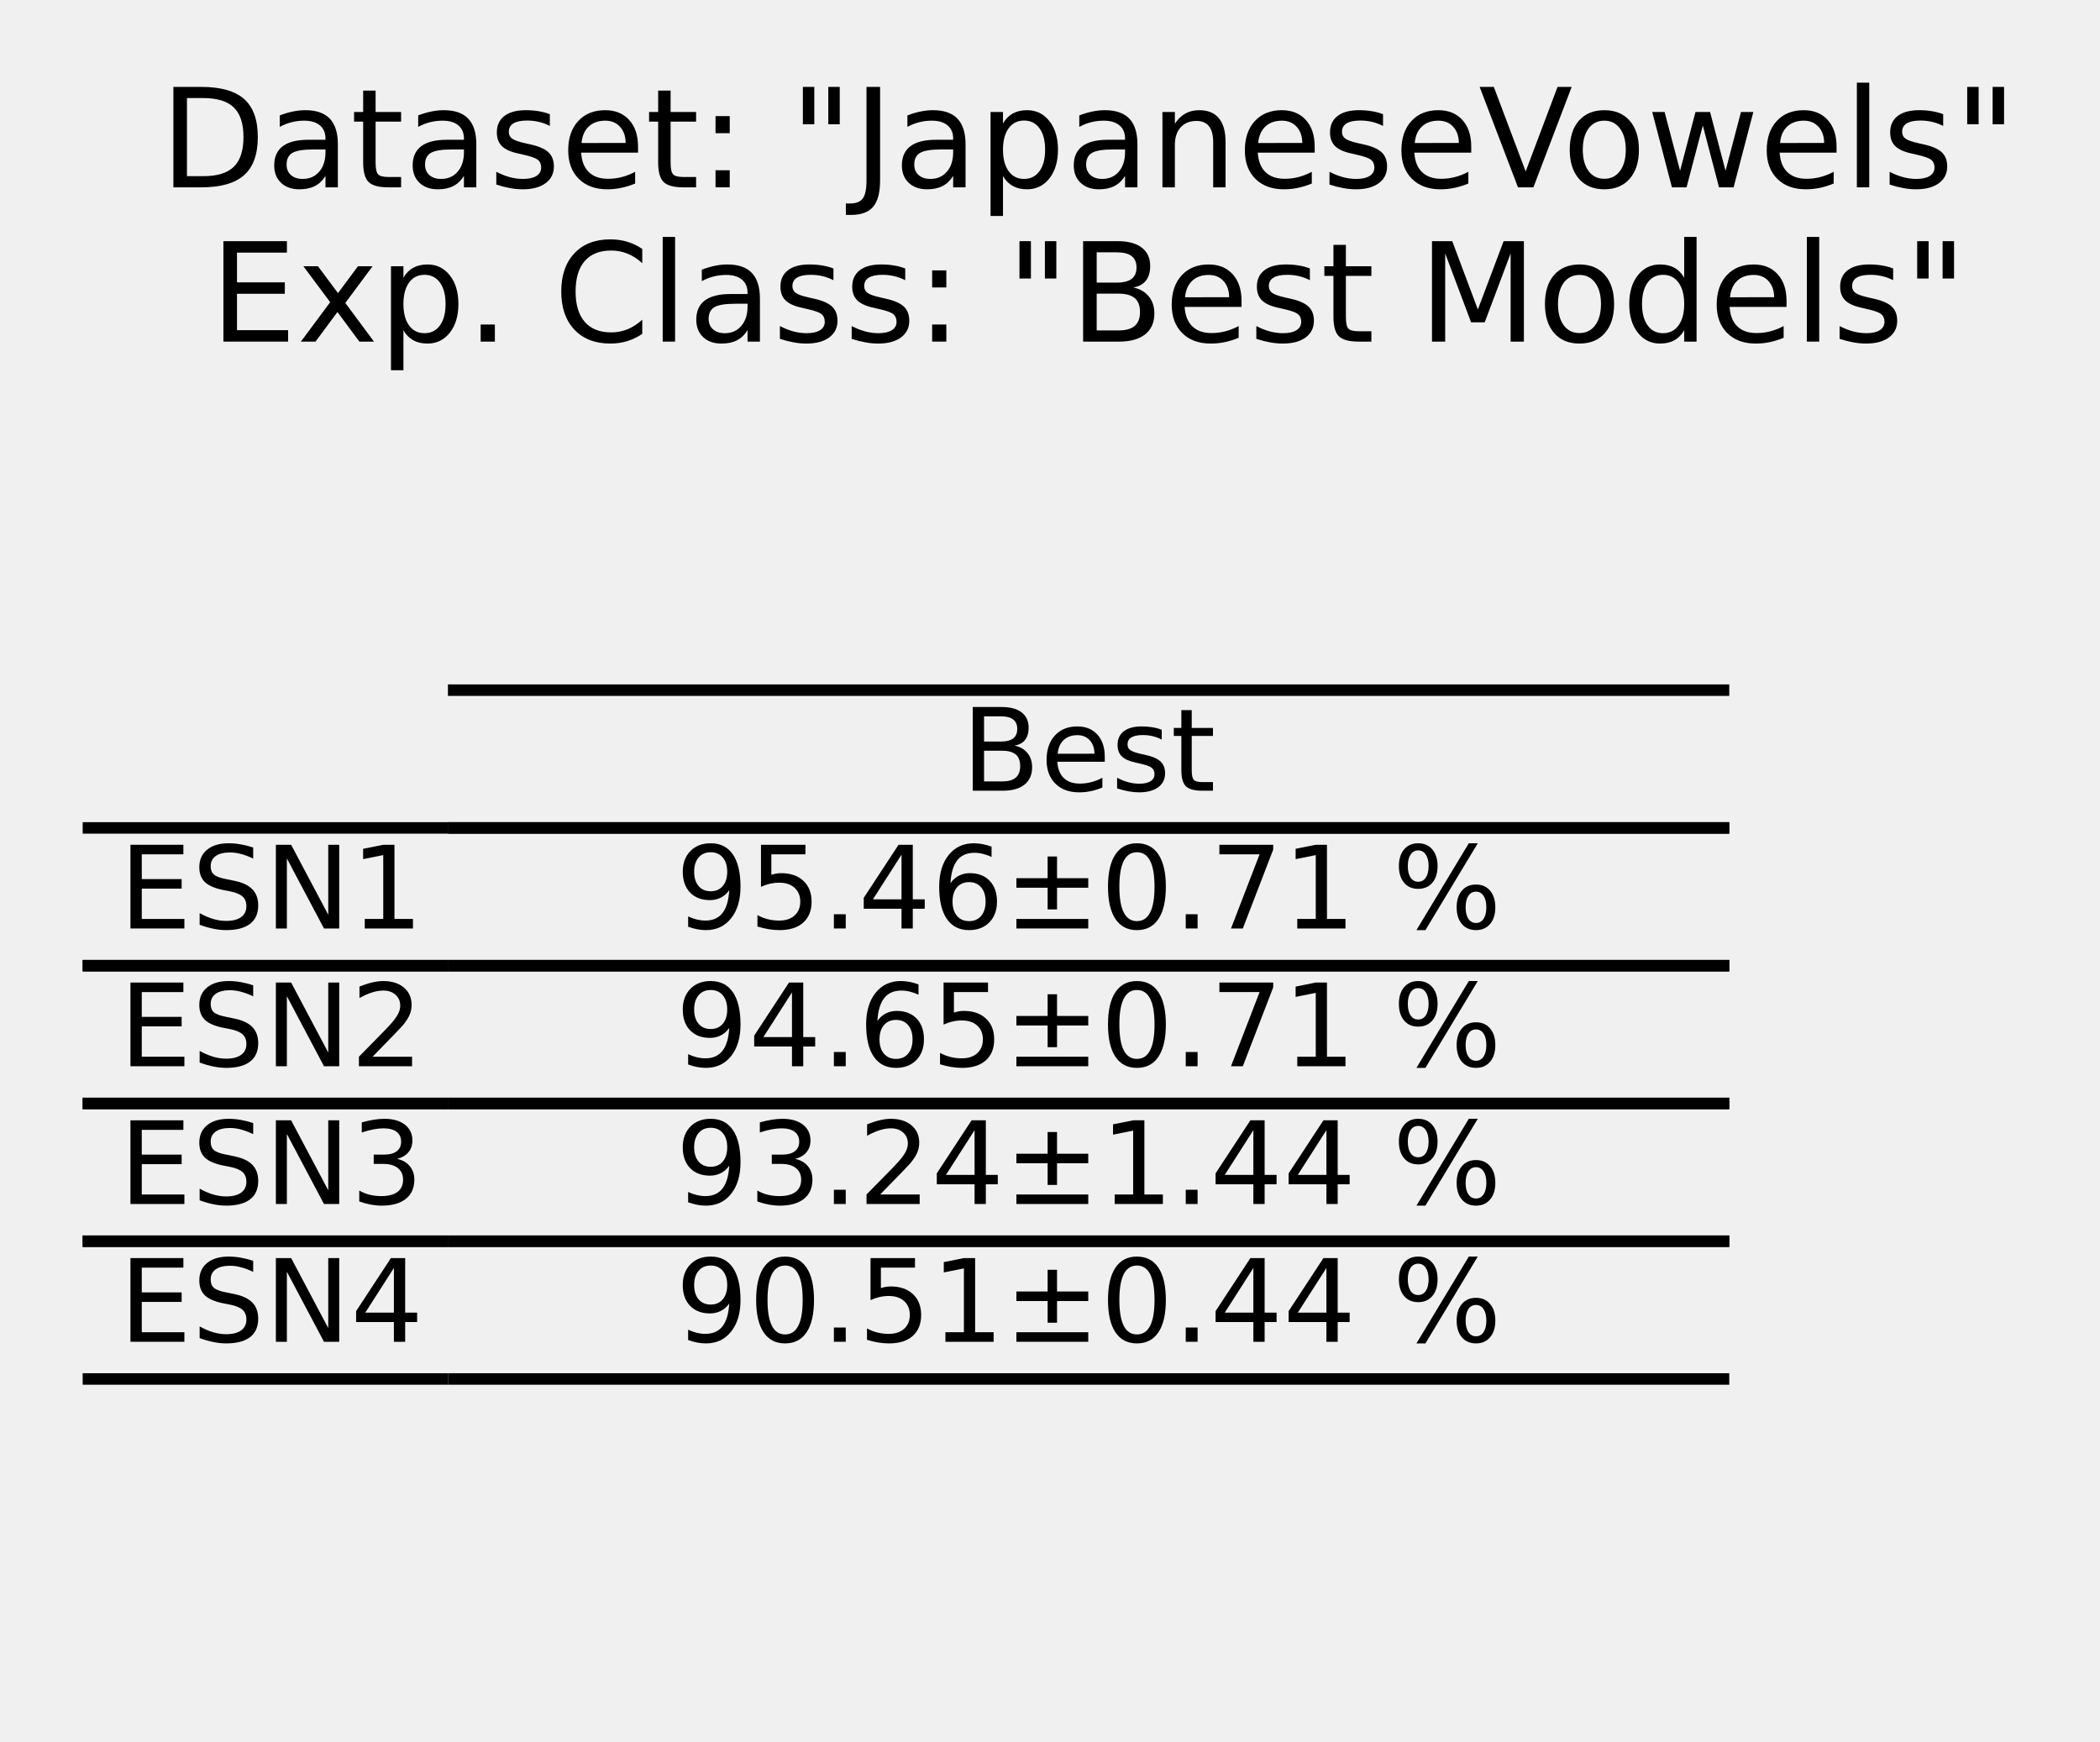
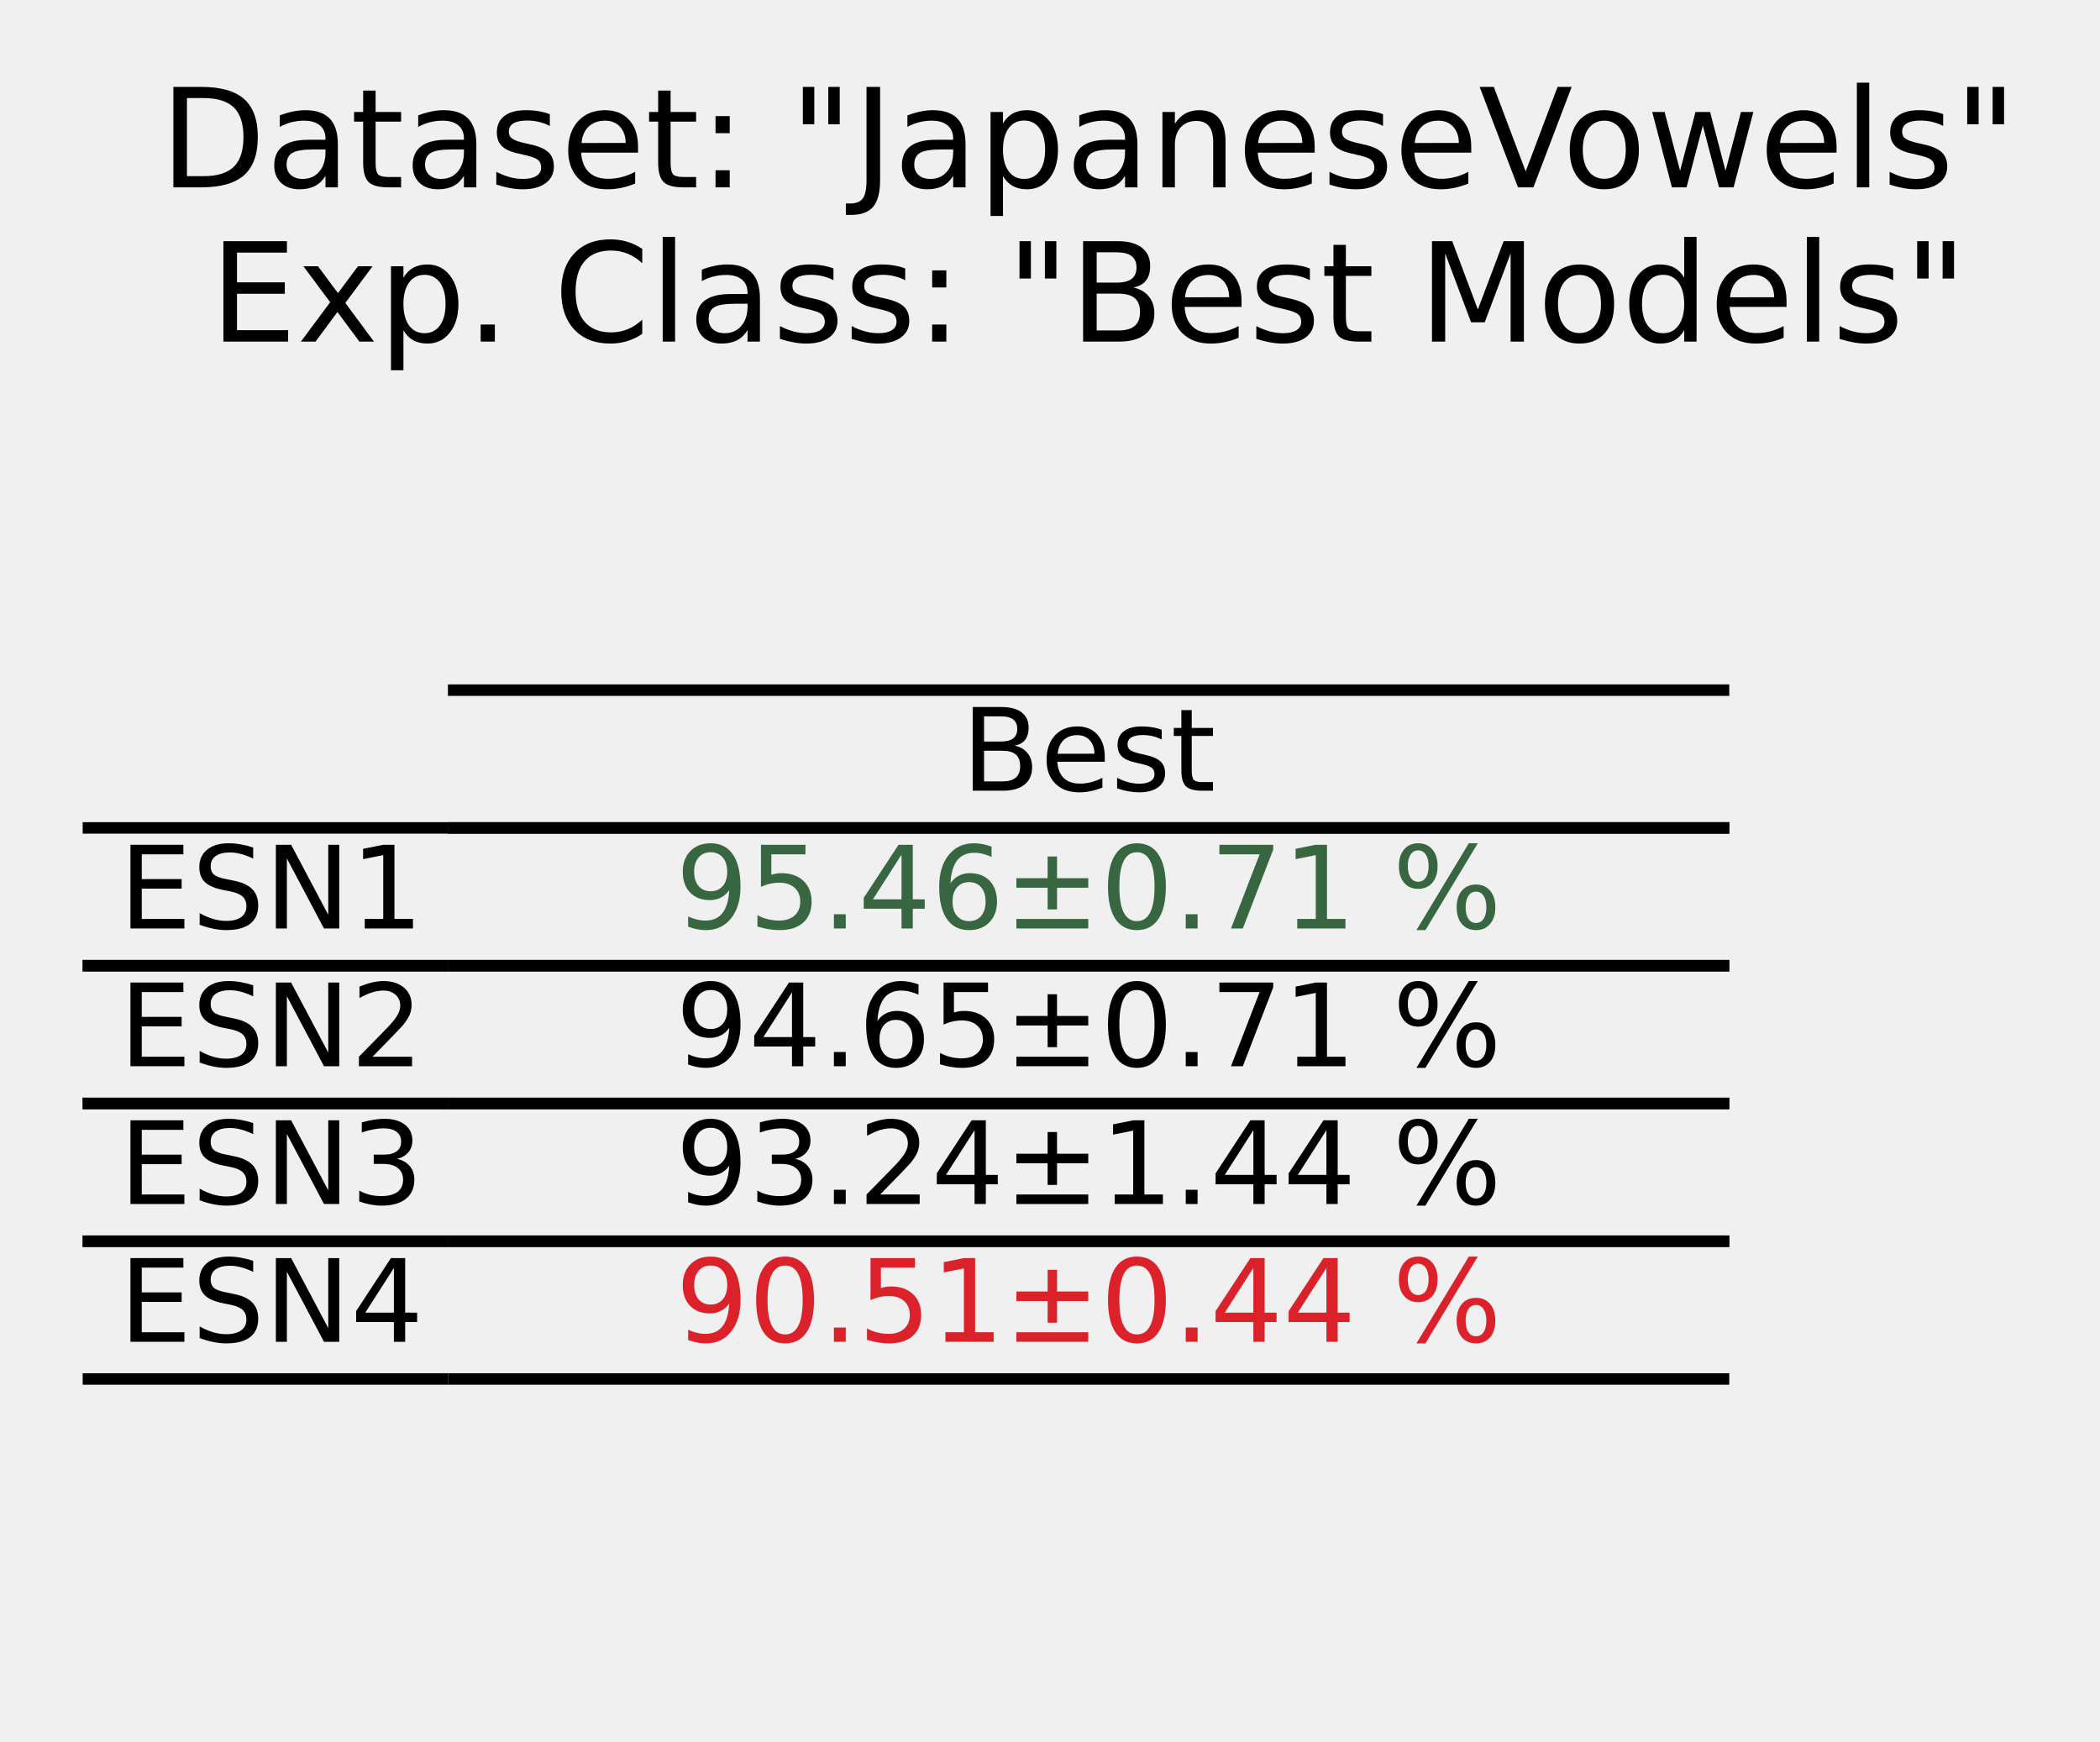
<svg xmlns="http://www.w3.org/2000/svg" xmlns:xlink="http://www.w3.org/1999/xlink" width="182.903pt" height="151.675pt" viewBox="0 0 182.903 151.675" version="1.1">
  <defs>
    <style type="text/css">*{stroke-linejoin: round; stroke-linecap: butt}</style>
  </defs>
  <g id="figure_1">
    <g id="axes_1">
      <g id="table_1">
        <g id="patch_1">
          <path d="M 39.013 72.115  L 150.613 72.115  M 150.613 60.115  L 39.013 60.115  M 39.013 72.115  " style="fill: #ffffff; stroke: #000000; stroke-linejoin: miter" />
        </g>
        <g id="text_1">
          <g transform="translate(83.74125 68.87488)scale(0.1 -0.1)">
            <defs>
              <path id="DejaVuSans-42" d="M 1259 2228  L 1259 519  L 2272 519  Q 2781 519 3026 730  Q 3272 941 3272 1375  Q 3272 1813 3026 2020  Q 2781 2228 2272 2228  L 1259 2228  z M 1259 4147  L 1259 2741  L 2194 2741  Q 2656 2741 2882 2914  Q 3109 3088 3109 3444  Q 3109 3797 2882 3972  Q 2656 4147 2194 4147  L 1259 4147  z M 628 4666  L 2241 4666  Q 2963 4666 3353 4366  Q 3744 4066 3744 3513  Q 3744 3084 3544 2831  Q 3344 2578 2956 2516  Q 3422 2416 3680 2098  Q 3938 1781 3938 1306  Q 3938 681 3513 340  Q 3088 0 2303 0  L 628 0  L 628 4666  z " transform="scale(0.015625)" />
              <path id="DejaVuSans-65" d="M 3597 1894  L 3597 1613  L 953 1613  Q 991 1019 1311 708  Q 1631 397 2203 397  Q 2534 397 2845 478  Q 3156 559 3463 722  L 3463 178  Q 3153 47 2828 -22  Q 2503 -91 2169 -91  Q 1331 -91 842 396  Q 353 884 353 1716  Q 353 2575 817 3079  Q 1281 3584 2069 3584  Q 2775 3584 3186 3129  Q 3597 2675 3597 1894  z M 3022 2063  Q 3016 2534 2758 2815  Q 2500 3097 2075 3097  Q 1594 3097 1305 2825  Q 1016 2553 972 2059  L 3022 2063  z " transform="scale(0.015625)" />
              <path id="DejaVuSans-73" d="M 2834 3397  L 2834 2853  Q 2591 2978 2328 3040  Q 2066 3103 1784 3103  Q 1356 3103 1142 2972  Q 928 2841 928 2578  Q 928 2378 1081 2264  Q 1234 2150 1697 2047  L 1894 2003  Q 2506 1872 2764 1633  Q 3022 1394 3022 966  Q 3022 478 2636 193  Q 2250 -91 1575 -91  Q 1294 -91 989 -36  Q 684 19 347 128  L 347 722  Q 666 556 975 473  Q 1284 391 1588 391  Q 1994 391 2212 530  Q 2431 669 2431 922  Q 2431 1156 2273 1281  Q 2116 1406 1581 1522  L 1381 1569  Q 847 1681 609 1914  Q 372 2147 372 2553  Q 372 3047 722 3315  Q 1072 3584 1716 3584  Q 2034 3584 2315 3537  Q 2597 3491 2834 3397  z " transform="scale(0.015625)" />
              <path id="DejaVuSans-74" d="M 1172 4494  L 1172 3500  L 2356 3500  L 2356 3053  L 1172 3053  L 1172 1153  Q 1172 725 1289 603  Q 1406 481 1766 481  L 2356 481  L 2356 0  L 1766 0  Q 1100 0 847 248  Q 594 497 594 1153  L 594 3053  L 172 3053  L 172 3500  L 594 3500  L 594 4494  L 1172 4494  z " transform="scale(0.015625)" />
            </defs>
            <use xlink:href="#DejaVuSans-42" />
            <use xlink:href="#DejaVuSans-65" x="68.604" />
            <use xlink:href="#DejaVuSans-73" x="130.127" />
            <use xlink:href="#DejaVuSans-74" x="182.227" />
          </g>
        </g>
        <g id="patch_2">
          <path d="M 7.2 84.115  L 39.013 84.115  M 39.013 72.115  L 7.2 72.115  M 7.2 84.115  " style="fill: #ffffff; stroke: #000000; stroke-linejoin: miter" />
        </g>
        <g id="text_2">
          <g transform="translate(10.38131 80.87488)scale(0.1 -0.1)">
            <defs>
              <path id="DejaVuSans-45" d="M 628 4666  L 3578 4666  L 3578 4134  L 1259 4134  L 1259 2753  L 3481 2753  L 3481 2222  L 1259 2222  L 1259 531  L 3634 531  L 3634 0  L 628 0  L 628 4666  z " transform="scale(0.015625)" />
              <path id="DejaVuSans-53" d="M 3425 4513  L 3425 3897  Q 3066 4069 2747 4153  Q 2428 4238 2131 4238  Q 1616 4238 1336 4038  Q 1056 3838 1056 3469  Q 1056 3159 1242 3001  Q 1428 2844 1947 2747  L 2328 2669  Q 3034 2534 3370 2195  Q 3706 1856 3706 1288  Q 3706 609 3251 259  Q 2797 -91 1919 -91  Q 1588 -91 1214 -16  Q 841 59 441 206  L 441 856  Q 825 641 1194 531  Q 1563 422 1919 422  Q 2459 422 2753 634  Q 3047 847 3047 1241  Q 3047 1584 2836 1778  Q 2625 1972 2144 2069  L 1759 2144  Q 1053 2284 737 2584  Q 422 2884 422 3419  Q 422 4038 858 4394  Q 1294 4750 2059 4750  Q 2388 4750 2728 4690  Q 3069 4631 3425 4513  z " transform="scale(0.015625)" />
              <path id="DejaVuSans-4e" d="M 628 4666  L 1478 4666  L 3547 763  L 3547 4666  L 4159 4666  L 4159 0  L 3309 0  L 1241 3903  L 1241 0  L 628 0  L 628 4666  z " transform="scale(0.015625)" />
              <path id="DejaVuSans-31" d="M 794 531  L 1825 531  L 1825 4091  L 703 3866  L 703 4441  L 1819 4666  L 2450 4666  L 2450 531  L 3481 531  L 3481 0  L 794 0  L 794 531  z " transform="scale(0.015625)" />
            </defs>
            <use xlink:href="#DejaVuSans-45" />
            <use xlink:href="#DejaVuSans-53" x="63.184" />
            <use xlink:href="#DejaVuSans-4e" x="126.66" />
            <use xlink:href="#DejaVuSans-31" x="201.465" />
          </g>
        </g>
        <g id="patch_3">
          <path d="M 39.013 84.115  L 150.613 84.115  M 150.613 72.115  L 39.013 72.115  M 39.013 84.115  " style="fill: #ffffff; stroke: #000000; stroke-linejoin: miter" />
        </g>
        <g id="text_3">
-           <g transform="translate(58.83656 80.87488)scale(0.1 -0.1)">
+           <g style="fill: #386641" transform="translate(58.83656 80.87488)scale(0.1 -0.1)">
            <defs>
              <path id="DejaVuSans-39" d="M 703 97  L 703 672  Q 941 559 1184 500  Q 1428 441 1663 441  Q 2288 441 2617 861  Q 2947 1281 2994 2138  Q 2813 1869 2534 1725  Q 2256 1581 1919 1581  Q 1219 1581 811 2004  Q 403 2428 403 3163  Q 403 3881 828 4315  Q 1253 4750 1959 4750  Q 2769 4750 3195 4129  Q 3622 3509 3622 2328  Q 3622 1225 3098 567  Q 2575 -91 1691 -91  Q 1453 -91 1209 -44  Q 966 3 703 97  z M 1959 2075  Q 2384 2075 2632 2365  Q 2881 2656 2881 3163  Q 2881 3666 2632 3958  Q 2384 4250 1959 4250  Q 1534 4250 1286 3958  Q 1038 3666 1038 3163  Q 1038 2656 1286 2365  Q 1534 2075 1959 2075  z " transform="scale(0.015625)" />
              <path id="DejaVuSans-35" d="M 691 4666  L 3169 4666  L 3169 4134  L 1269 4134  L 1269 2991  Q 1406 3038 1543 3061  Q 1681 3084 1819 3084  Q 2600 3084 3056 2656  Q 3513 2228 3513 1497  Q 3513 744 3044 326  Q 2575 -91 1722 -91  Q 1428 -91 1123 -41  Q 819 9 494 109  L 494 744  Q 775 591 1075 516  Q 1375 441 1709 441  Q 2250 441 2565 725  Q 2881 1009 2881 1497  Q 2881 1984 2565 2268  Q 2250 2553 1709 2553  Q 1456 2553 1204 2497  Q 953 2441 691 2322  L 691 4666  z " transform="scale(0.015625)" />
              <path id="DejaVuSans-2e" d="M 684 794  L 1344 794  L 1344 0  L 684 0  L 684 794  z " transform="scale(0.015625)" />
              <path id="DejaVuSans-34" d="M 2419 4116  L 825 1625  L 2419 1625  L 2419 4116  z M 2253 4666  L 3047 4666  L 3047 1625  L 3713 1625  L 3713 1100  L 3047 1100  L 3047 0  L 2419 0  L 2419 1100  L 313 1100  L 313 1709  L 2253 4666  z " transform="scale(0.015625)" />
              <path id="DejaVuSans-36" d="M 2113 2584  Q 1688 2584 1439 2293  Q 1191 2003 1191 1497  Q 1191 994 1439 701  Q 1688 409 2113 409  Q 2538 409 2786 701  Q 3034 994 3034 1497  Q 3034 2003 2786 2293  Q 2538 2584 2113 2584  z M 3366 4563  L 3366 3988  Q 3128 4100 2886 4159  Q 2644 4219 2406 4219  Q 1781 4219 1451 3797  Q 1122 3375 1075 2522  Q 1259 2794 1537 2939  Q 1816 3084 2150 3084  Q 2853 3084 3261 2657  Q 3669 2231 3669 1497  Q 3669 778 3244 343  Q 2819 -91 2113 -91  Q 1303 -91 875 529  Q 447 1150 447 2328  Q 447 3434 972 4092  Q 1497 4750 2381 4750  Q 2619 4750 2861 4703  Q 3103 4656 3366 4563  z " transform="scale(0.015625)" />
              <path id="DejaVuSans-b1" d="M 2944 4013  L 2944 2803  L 4684 2803  L 4684 2272  L 2944 2272  L 2944 1063  L 2419 1063  L 2419 2272  L 678 2272  L 678 2803  L 2419 2803  L 2419 4013  L 2944 4013  z M 678 531  L 4684 531  L 4684 0  L 678 0  L 678 531  z " transform="scale(0.015625)" />
              <path id="DejaVuSans-30" d="M 2034 4250  Q 1547 4250 1301 3770  Q 1056 3291 1056 2328  Q 1056 1369 1301 889  Q 1547 409 2034 409  Q 2525 409 2770 889  Q 3016 1369 3016 2328  Q 3016 3291 2770 3770  Q 2525 4250 2034 4250  z M 2034 4750  Q 2819 4750 3233 4129  Q 3647 3509 3647 2328  Q 3647 1150 3233 529  Q 2819 -91 2034 -91  Q 1250 -91 836 529  Q 422 1150 422 2328  Q 422 3509 836 4129  Q 1250 4750 2034 4750  z " transform="scale(0.015625)" />
              <path id="DejaVuSans-37" d="M 525 4666  L 3525 4666  L 3525 4397  L 1831 0  L 1172 0  L 2766 4134  L 525 4134  L 525 4666  z " transform="scale(0.015625)" />
              <path id="DejaVuSans-20" transform="scale(0.015625)" />
              <path id="DejaVuSans-25" d="M 4653 2053  Q 4381 2053 4226 1822  Q 4072 1591 4072 1178  Q 4072 772 4226 539  Q 4381 306 4653 306  Q 4919 306 5073 539  Q 5228 772 5228 1178  Q 5228 1588 5073 1820  Q 4919 2053 4653 2053  z M 4653 2450  Q 5147 2450 5437 2106  Q 5728 1763 5728 1178  Q 5728 594 5436 251  Q 5144 -91 4653 -91  Q 4153 -91 3862 251  Q 3572 594 3572 1178  Q 3572 1766 3864 2108  Q 4156 2450 4653 2450  z M 1428 4353  Q 1159 4353 1004 4120  Q 850 3888 850 3481  Q 850 3069 1003 2837  Q 1156 2606 1428 2606  Q 1700 2606 1854 2837  Q 2009 3069 2009 3481  Q 2009 3884 1853 4118  Q 1697 4353 1428 4353  z M 4250 4750  L 4750 4750  L 1831 -91  L 1331 -91  L 4250 4750  z M 1428 4750  Q 1922 4750 2215 4408  Q 2509 4066 2509 3481  Q 2509 2891 2217 2550  Q 1925 2209 1428 2209  Q 931 2209 642 2551  Q 353 2894 353 3481  Q 353 4063 643 4406  Q 934 4750 1428 4750  z " transform="scale(0.015625)" />
            </defs>
            <use xlink:href="#DejaVuSans-39" />
            <use xlink:href="#DejaVuSans-35" x="63.623" />
            <use xlink:href="#DejaVuSans-2e" x="127.246" />
            <use xlink:href="#DejaVuSans-34" x="159.033" />
            <use xlink:href="#DejaVuSans-36" x="222.656" />
            <use xlink:href="#DejaVuSans-b1" x="286.279" />
            <use xlink:href="#DejaVuSans-30" x="370.068" />
            <use xlink:href="#DejaVuSans-2e" x="433.691" />
            <use xlink:href="#DejaVuSans-37" x="465.479" />
            <use xlink:href="#DejaVuSans-31" x="529.102" />
            <use xlink:href="#DejaVuSans-20" x="592.725" />
            <use xlink:href="#DejaVuSans-25" x="624.512" />
          </g>
        </g>
        <g id="patch_4">
          <path d="M 7.2 96.115  L 39.013 96.115  M 39.013 84.115  L 7.2 84.115  M 7.2 96.115  " style="fill: #ffffff; stroke: #000000; stroke-linejoin: miter" />
        </g>
        <g id="text_4">
          <g transform="translate(10.38131 92.87488)scale(0.1 -0.1)">
            <defs>
              <path id="DejaVuSans-32" d="M 1228 531  L 3431 531  L 3431 0  L 469 0  L 469 531  Q 828 903 1448 1529  Q 2069 2156 2228 2338  Q 2531 2678 2651 2914  Q 2772 3150 2772 3378  Q 2772 3750 2511 3984  Q 2250 4219 1831 4219  Q 1534 4219 1204 4116  Q 875 4013 500 3803  L 500 4441  Q 881 4594 1212 4672  Q 1544 4750 1819 4750  Q 2544 4750 2975 4387  Q 3406 4025 3406 3419  Q 3406 3131 3298 2873  Q 3191 2616 2906 2266  Q 2828 2175 2409 1742  Q 1991 1309 1228 531  z " transform="scale(0.015625)" />
            </defs>
            <use xlink:href="#DejaVuSans-45" />
            <use xlink:href="#DejaVuSans-53" x="63.184" />
            <use xlink:href="#DejaVuSans-4e" x="126.66" />
            <use xlink:href="#DejaVuSans-32" x="201.465" />
          </g>
        </g>
        <g id="patch_5">
          <path d="M 39.013 96.115  L 150.613 96.115  M 150.613 84.115  L 39.013 84.115  M 39.013 96.115  " style="fill: #ffffff; stroke: #000000; stroke-linejoin: miter" />
        </g>
        <g id="text_5">
          <g transform="translate(58.83656 92.87488)scale(0.1 -0.1)">
            <use xlink:href="#DejaVuSans-39" />
            <use xlink:href="#DejaVuSans-34" x="63.623" />
            <use xlink:href="#DejaVuSans-2e" x="127.246" />
            <use xlink:href="#DejaVuSans-36" x="159.033" />
            <use xlink:href="#DejaVuSans-35" x="222.656" />
            <use xlink:href="#DejaVuSans-b1" x="286.279" />
            <use xlink:href="#DejaVuSans-30" x="370.068" />
            <use xlink:href="#DejaVuSans-2e" x="433.691" />
            <use xlink:href="#DejaVuSans-37" x="465.479" />
            <use xlink:href="#DejaVuSans-31" x="529.102" />
            <use xlink:href="#DejaVuSans-20" x="592.725" />
            <use xlink:href="#DejaVuSans-25" x="624.512" />
          </g>
        </g>
        <g id="patch_6">
          <path d="M 7.2 108.115  L 39.013 108.115  M 39.013 96.115  L 7.2 96.115  M 7.2 108.115  " style="fill: #ffffff; stroke: #000000; stroke-linejoin: miter" />
        </g>
        <g id="text_6">
          <g transform="translate(10.38131 104.8749)scale(0.1 -0.1)">
            <defs>
              <path id="DejaVuSans-33" d="M 2597 2516  Q 3050 2419 3304 2112  Q 3559 1806 3559 1356  Q 3559 666 3084 287  Q 2609 -91 1734 -91  Q 1441 -91 1130 -33  Q 819 25 488 141  L 488 750  Q 750 597 1062 519  Q 1375 441 1716 441  Q 2309 441 2620 675  Q 2931 909 2931 1356  Q 2931 1769 2642 2001  Q 2353 2234 1838 2234  L 1294 2234  L 1294 2753  L 1863 2753  Q 2328 2753 2575 2939  Q 2822 3125 2822 3475  Q 2822 3834 2567 4026  Q 2313 4219 1838 4219  Q 1578 4219 1281 4162  Q 984 4106 628 3988  L 628 4550  Q 988 4650 1302 4700  Q 1616 4750 1894 4750  Q 2613 4750 3031 4423  Q 3450 4097 3450 3541  Q 3450 3153 3228 2886  Q 3006 2619 2597 2516  z " transform="scale(0.015625)" />
            </defs>
            <use xlink:href="#DejaVuSans-45" />
            <use xlink:href="#DejaVuSans-53" x="63.184" />
            <use xlink:href="#DejaVuSans-4e" x="126.66" />
            <use xlink:href="#DejaVuSans-33" x="201.465" />
          </g>
        </g>
        <g id="patch_7">
          <path d="M 39.013 108.115  L 150.613 108.115  M 150.613 96.115  L 39.013 96.115  M 39.013 108.115  " style="fill: #ffffff; stroke: #000000; stroke-linejoin: miter" />
        </g>
        <g id="text_7">
          <g transform="translate(58.83656 104.8749)scale(0.1 -0.1)">
            <use xlink:href="#DejaVuSans-39" />
            <use xlink:href="#DejaVuSans-33" x="63.623" />
            <use xlink:href="#DejaVuSans-2e" x="127.246" />
            <use xlink:href="#DejaVuSans-32" x="159.033" />
            <use xlink:href="#DejaVuSans-34" x="222.656" />
            <use xlink:href="#DejaVuSans-b1" x="286.279" />
            <use xlink:href="#DejaVuSans-31" x="370.068" />
            <use xlink:href="#DejaVuSans-2e" x="433.691" />
            <use xlink:href="#DejaVuSans-34" x="465.479" />
            <use xlink:href="#DejaVuSans-34" x="529.102" />
            <use xlink:href="#DejaVuSans-20" x="592.725" />
            <use xlink:href="#DejaVuSans-25" x="624.512" />
          </g>
        </g>
        <g id="patch_8">
          <path d="M 7.2 120.115  L 39.013 120.115  M 39.013 108.115  L 7.2 108.115  M 7.2 120.115  " style="fill: #ffffff; stroke: #000000; stroke-linejoin: miter" />
        </g>
        <g id="text_8">
          <g transform="translate(10.38131 116.8749)scale(0.1 -0.1)">
            <use xlink:href="#DejaVuSans-45" />
            <use xlink:href="#DejaVuSans-53" x="63.184" />
            <use xlink:href="#DejaVuSans-4e" x="126.66" />
            <use xlink:href="#DejaVuSans-34" x="201.465" />
          </g>
        </g>
        <g id="patch_9">
          <path d="M 39.013 120.115  L 150.613 120.115  M 150.613 108.115  L 39.013 108.115  M 39.013 120.115  " style="fill: #ffffff; stroke: #000000; stroke-linejoin: miter" />
        </g>
        <g id="text_9">
-           <g transform="translate(58.83656 116.8749)scale(0.1 -0.1)">
+           <g style="fill: #db222a" transform="translate(58.83656 116.8749)scale(0.1 -0.1)">
            <use xlink:href="#DejaVuSans-39" />
            <use xlink:href="#DejaVuSans-30" x="63.623" />
            <use xlink:href="#DejaVuSans-2e" x="127.246" />
            <use xlink:href="#DejaVuSans-35" x="159.033" />
            <use xlink:href="#DejaVuSans-31" x="222.656" />
            <use xlink:href="#DejaVuSans-b1" x="286.279" />
            <use xlink:href="#DejaVuSans-30" x="370.068" />
            <use xlink:href="#DejaVuSans-2e" x="433.691" />
            <use xlink:href="#DejaVuSans-34" x="465.479" />
            <use xlink:href="#DejaVuSans-34" x="529.102" />
            <use xlink:href="#DejaVuSans-20" x="592.725" />
            <use xlink:href="#DejaVuSans-25" x="624.512" />
          </g>
        </g>
      </g>
      <g id="text_10">
        <g transform="translate(13.92281 16.31812)scale(0.12 -0.12)">
          <defs>
            <path id="DejaVuSans-44" d="M 1259 4147  L 1259 519  L 2022 519  Q 2988 519 3436 956  Q 3884 1394 3884 2338  Q 3884 3275 3436 3711  Q 2988 4147 2022 4147  L 1259 4147  z M 628 4666  L 1925 4666  Q 3281 4666 3915 4102  Q 4550 3538 4550 2338  Q 4550 1131 3912 565  Q 3275 0 1925 0  L 628 0  L 628 4666  z " transform="scale(0.015625)" />
            <path id="DejaVuSans-61" d="M 2194 1759  Q 1497 1759 1228 1600  Q 959 1441 959 1056  Q 959 750 1161 570  Q 1363 391 1709 391  Q 2188 391 2477 730  Q 2766 1069 2766 1631  L 2766 1759  L 2194 1759  z M 3341 1997  L 3341 0  L 2766 0  L 2766 531  Q 2569 213 2275 61  Q 1981 -91 1556 -91  Q 1019 -91 701 211  Q 384 513 384 1019  Q 384 1609 779 1909  Q 1175 2209 1959 2209  L 2766 2209  L 2766 2266  Q 2766 2663 2505 2880  Q 2244 3097 1772 3097  Q 1472 3097 1187 3025  Q 903 2953 641 2809  L 641 3341  Q 956 3463 1253 3523  Q 1550 3584 1831 3584  Q 2591 3584 2966 3190  Q 3341 2797 3341 1997  z " transform="scale(0.015625)" />
            <path id="DejaVuSans-3a" d="M 750 794  L 1409 794  L 1409 0  L 750 0  L 750 794  z M 750 3309  L 1409 3309  L 1409 2516  L 750 2516  L 750 3309  z " transform="scale(0.015625)" />
            <path id="DejaVuSans-22" d="M 1147 4666  L 1147 2931  L 616 2931  L 616 4666  L 1147 4666  z M 2328 4666  L 2328 2931  L 1797 2931  L 1797 4666  L 2328 4666  z " transform="scale(0.015625)" />
            <path id="DejaVuSans-4a" d="M 628 4666  L 1259 4666  L 1259 325  Q 1259 -519 939 -900  Q 619 -1281 -91 -1281  L -331 -1281  L -331 -750  L -134 -750  Q 284 -750 456 -515  Q 628 -281 628 325  L 628 4666  z " transform="scale(0.015625)" />
            <path id="DejaVuSans-70" d="M 1159 525  L 1159 -1331  L 581 -1331  L 581 3500  L 1159 3500  L 1159 2969  Q 1341 3281 1617 3432  Q 1894 3584 2278 3584  Q 2916 3584 3314 3078  Q 3713 2572 3713 1747  Q 3713 922 3314 415  Q 2916 -91 2278 -91  Q 1894 -91 1617 61  Q 1341 213 1159 525  z M 3116 1747  Q 3116 2381 2855 2742  Q 2594 3103 2138 3103  Q 1681 3103 1420 2742  Q 1159 2381 1159 1747  Q 1159 1113 1420 752  Q 1681 391 2138 391  Q 2594 391 2855 752  Q 3116 1113 3116 1747  z " transform="scale(0.015625)" />
            <path id="DejaVuSans-6e" d="M 3513 2113  L 3513 0  L 2938 0  L 2938 2094  Q 2938 2591 2744 2837  Q 2550 3084 2163 3084  Q 1697 3084 1428 2787  Q 1159 2491 1159 1978  L 1159 0  L 581 0  L 581 3500  L 1159 3500  L 1159 2956  Q 1366 3272 1645 3428  Q 1925 3584 2291 3584  Q 2894 3584 3203 3211  Q 3513 2838 3513 2113  z " transform="scale(0.015625)" />
            <path id="DejaVuSans-56" d="M 1831 0  L 50 4666  L 709 4666  L 2188 738  L 3669 4666  L 4325 4666  L 2547 0  L 1831 0  z " transform="scale(0.015625)" />
            <path id="DejaVuSans-6f" d="M 1959 3097  Q 1497 3097 1228 2736  Q 959 2375 959 1747  Q 959 1119 1226 758  Q 1494 397 1959 397  Q 2419 397 2687 759  Q 2956 1122 2956 1747  Q 2956 2369 2687 2733  Q 2419 3097 1959 3097  z M 1959 3584  Q 2709 3584 3137 3096  Q 3566 2609 3566 1747  Q 3566 888 3137 398  Q 2709 -91 1959 -91  Q 1206 -91 779 398  Q 353 888 353 1747  Q 353 2609 779 3096  Q 1206 3584 1959 3584  z " transform="scale(0.015625)" />
            <path id="DejaVuSans-77" d="M 269 3500  L 844 3500  L 1563 769  L 2278 3500  L 2956 3500  L 3675 769  L 4391 3500  L 4966 3500  L 4050 0  L 3372 0  L 2619 2869  L 1863 0  L 1184 0  L 269 3500  z " transform="scale(0.015625)" />
            <path id="DejaVuSans-6c" d="M 603 4863  L 1178 4863  L 1178 0  L 603 0  L 603 4863  z " transform="scale(0.015625)" />
          </defs>
          <use xlink:href="#DejaVuSans-44" />
          <use xlink:href="#DejaVuSans-61" x="77.002" />
          <use xlink:href="#DejaVuSans-74" x="138.281" />
          <use xlink:href="#DejaVuSans-61" x="177.49" />
          <use xlink:href="#DejaVuSans-73" x="238.77" />
          <use xlink:href="#DejaVuSans-65" x="290.869" />
          <use xlink:href="#DejaVuSans-74" x="352.393" />
          <use xlink:href="#DejaVuSans-3a" x="391.602" />
          <use xlink:href="#DejaVuSans-20" x="425.293" />
          <use xlink:href="#DejaVuSans-22" x="457.08" />
          <use xlink:href="#DejaVuSans-4a" x="503.076" />
          <use xlink:href="#DejaVuSans-61" x="532.568" />
          <use xlink:href="#DejaVuSans-70" x="593.848" />
          <use xlink:href="#DejaVuSans-61" x="657.324" />
          <use xlink:href="#DejaVuSans-6e" x="718.604" />
          <use xlink:href="#DejaVuSans-65" x="781.982" />
          <use xlink:href="#DejaVuSans-73" x="843.506" />
          <use xlink:href="#DejaVuSans-65" x="895.605" />
          <use xlink:href="#DejaVuSans-56" x="957.129" />
          <use xlink:href="#DejaVuSans-6f" x="1017.787" />
          <use xlink:href="#DejaVuSans-77" x="1078.969" />
          <use xlink:href="#DejaVuSans-65" x="1160.756" />
          <use xlink:href="#DejaVuSans-6c" x="1222.279" />
          <use xlink:href="#DejaVuSans-73" x="1250.062" />
          <use xlink:href="#DejaVuSans-22" x="1302.162" />
        </g>
        <g transform="translate(18.28031 29.7555)scale(0.12 -0.12)">
          <defs>
            <path id="DejaVuSans-78" d="M 3513 3500  L 2247 1797  L 3578 0  L 2900 0  L 1881 1375  L 863 0  L 184 0  L 1544 1831  L 300 3500  L 978 3500  L 1906 2253  L 2834 3500  L 3513 3500  z " transform="scale(0.015625)" />
            <path id="DejaVuSans-43" d="M 4122 4306  L 4122 3641  Q 3803 3938 3442 4084  Q 3081 4231 2675 4231  Q 1875 4231 1450 3742  Q 1025 3253 1025 2328  Q 1025 1406 1450 917  Q 1875 428 2675 428  Q 3081 428 3442 575  Q 3803 722 4122 1019  L 4122 359  Q 3791 134 3420 21  Q 3050 -91 2638 -91  Q 1578 -91 968 557  Q 359 1206 359 2328  Q 359 3453 968 4101  Q 1578 4750 2638 4750  Q 3056 4750 3426 4639  Q 3797 4528 4122 4306  z " transform="scale(0.015625)" />
            <path id="DejaVuSans-4d" d="M 628 4666  L 1569 4666  L 2759 1491  L 3956 4666  L 4897 4666  L 4897 0  L 4281 0  L 4281 4097  L 3078 897  L 2444 897  L 1241 4097  L 1241 0  L 628 0  L 628 4666  z " transform="scale(0.015625)" />
            <path id="DejaVuSans-64" d="M 2906 2969  L 2906 4863  L 3481 4863  L 3481 0  L 2906 0  L 2906 525  Q 2725 213 2448 61  Q 2172 -91 1784 -91  Q 1150 -91 751 415  Q 353 922 353 1747  Q 353 2572 751 3078  Q 1150 3584 1784 3584  Q 2172 3584 2448 3432  Q 2725 3281 2906 2969  z M 947 1747  Q 947 1113 1208 752  Q 1469 391 1925 391  Q 2381 391 2643 752  Q 2906 1113 2906 1747  Q 2906 2381 2643 2742  Q 2381 3103 1925 3103  Q 1469 3103 1208 2742  Q 947 2381 947 1747  z " transform="scale(0.015625)" />
          </defs>
          <use xlink:href="#DejaVuSans-45" />
          <use xlink:href="#DejaVuSans-78" x="63.184" />
          <use xlink:href="#DejaVuSans-70" x="122.363" />
          <use xlink:href="#DejaVuSans-2e" x="185.84" />
          <use xlink:href="#DejaVuSans-20" x="217.627" />
          <use xlink:href="#DejaVuSans-43" x="249.414" />
          <use xlink:href="#DejaVuSans-6c" x="319.238" />
          <use xlink:href="#DejaVuSans-61" x="347.021" />
          <use xlink:href="#DejaVuSans-73" x="408.301" />
          <use xlink:href="#DejaVuSans-73" x="460.4" />
          <use xlink:href="#DejaVuSans-3a" x="512.5" />
          <use xlink:href="#DejaVuSans-20" x="546.191" />
          <use xlink:href="#DejaVuSans-22" x="577.979" />
          <use xlink:href="#DejaVuSans-42" x="623.975" />
          <use xlink:href="#DejaVuSans-65" x="692.578" />
          <use xlink:href="#DejaVuSans-73" x="754.102" />
          <use xlink:href="#DejaVuSans-74" x="806.201" />
          <use xlink:href="#DejaVuSans-20" x="845.41" />
          <use xlink:href="#DejaVuSans-4d" x="877.197" />
          <use xlink:href="#DejaVuSans-6f" x="963.477" />
          <use xlink:href="#DejaVuSans-64" x="1024.658" />
          <use xlink:href="#DejaVuSans-65" x="1088.135" />
          <use xlink:href="#DejaVuSans-6c" x="1149.658" />
          <use xlink:href="#DejaVuSans-73" x="1177.441" />
          <use xlink:href="#DejaVuSans-22" x="1229.541" />
        </g>
      </g>
    </g>
  </g>
</svg>
